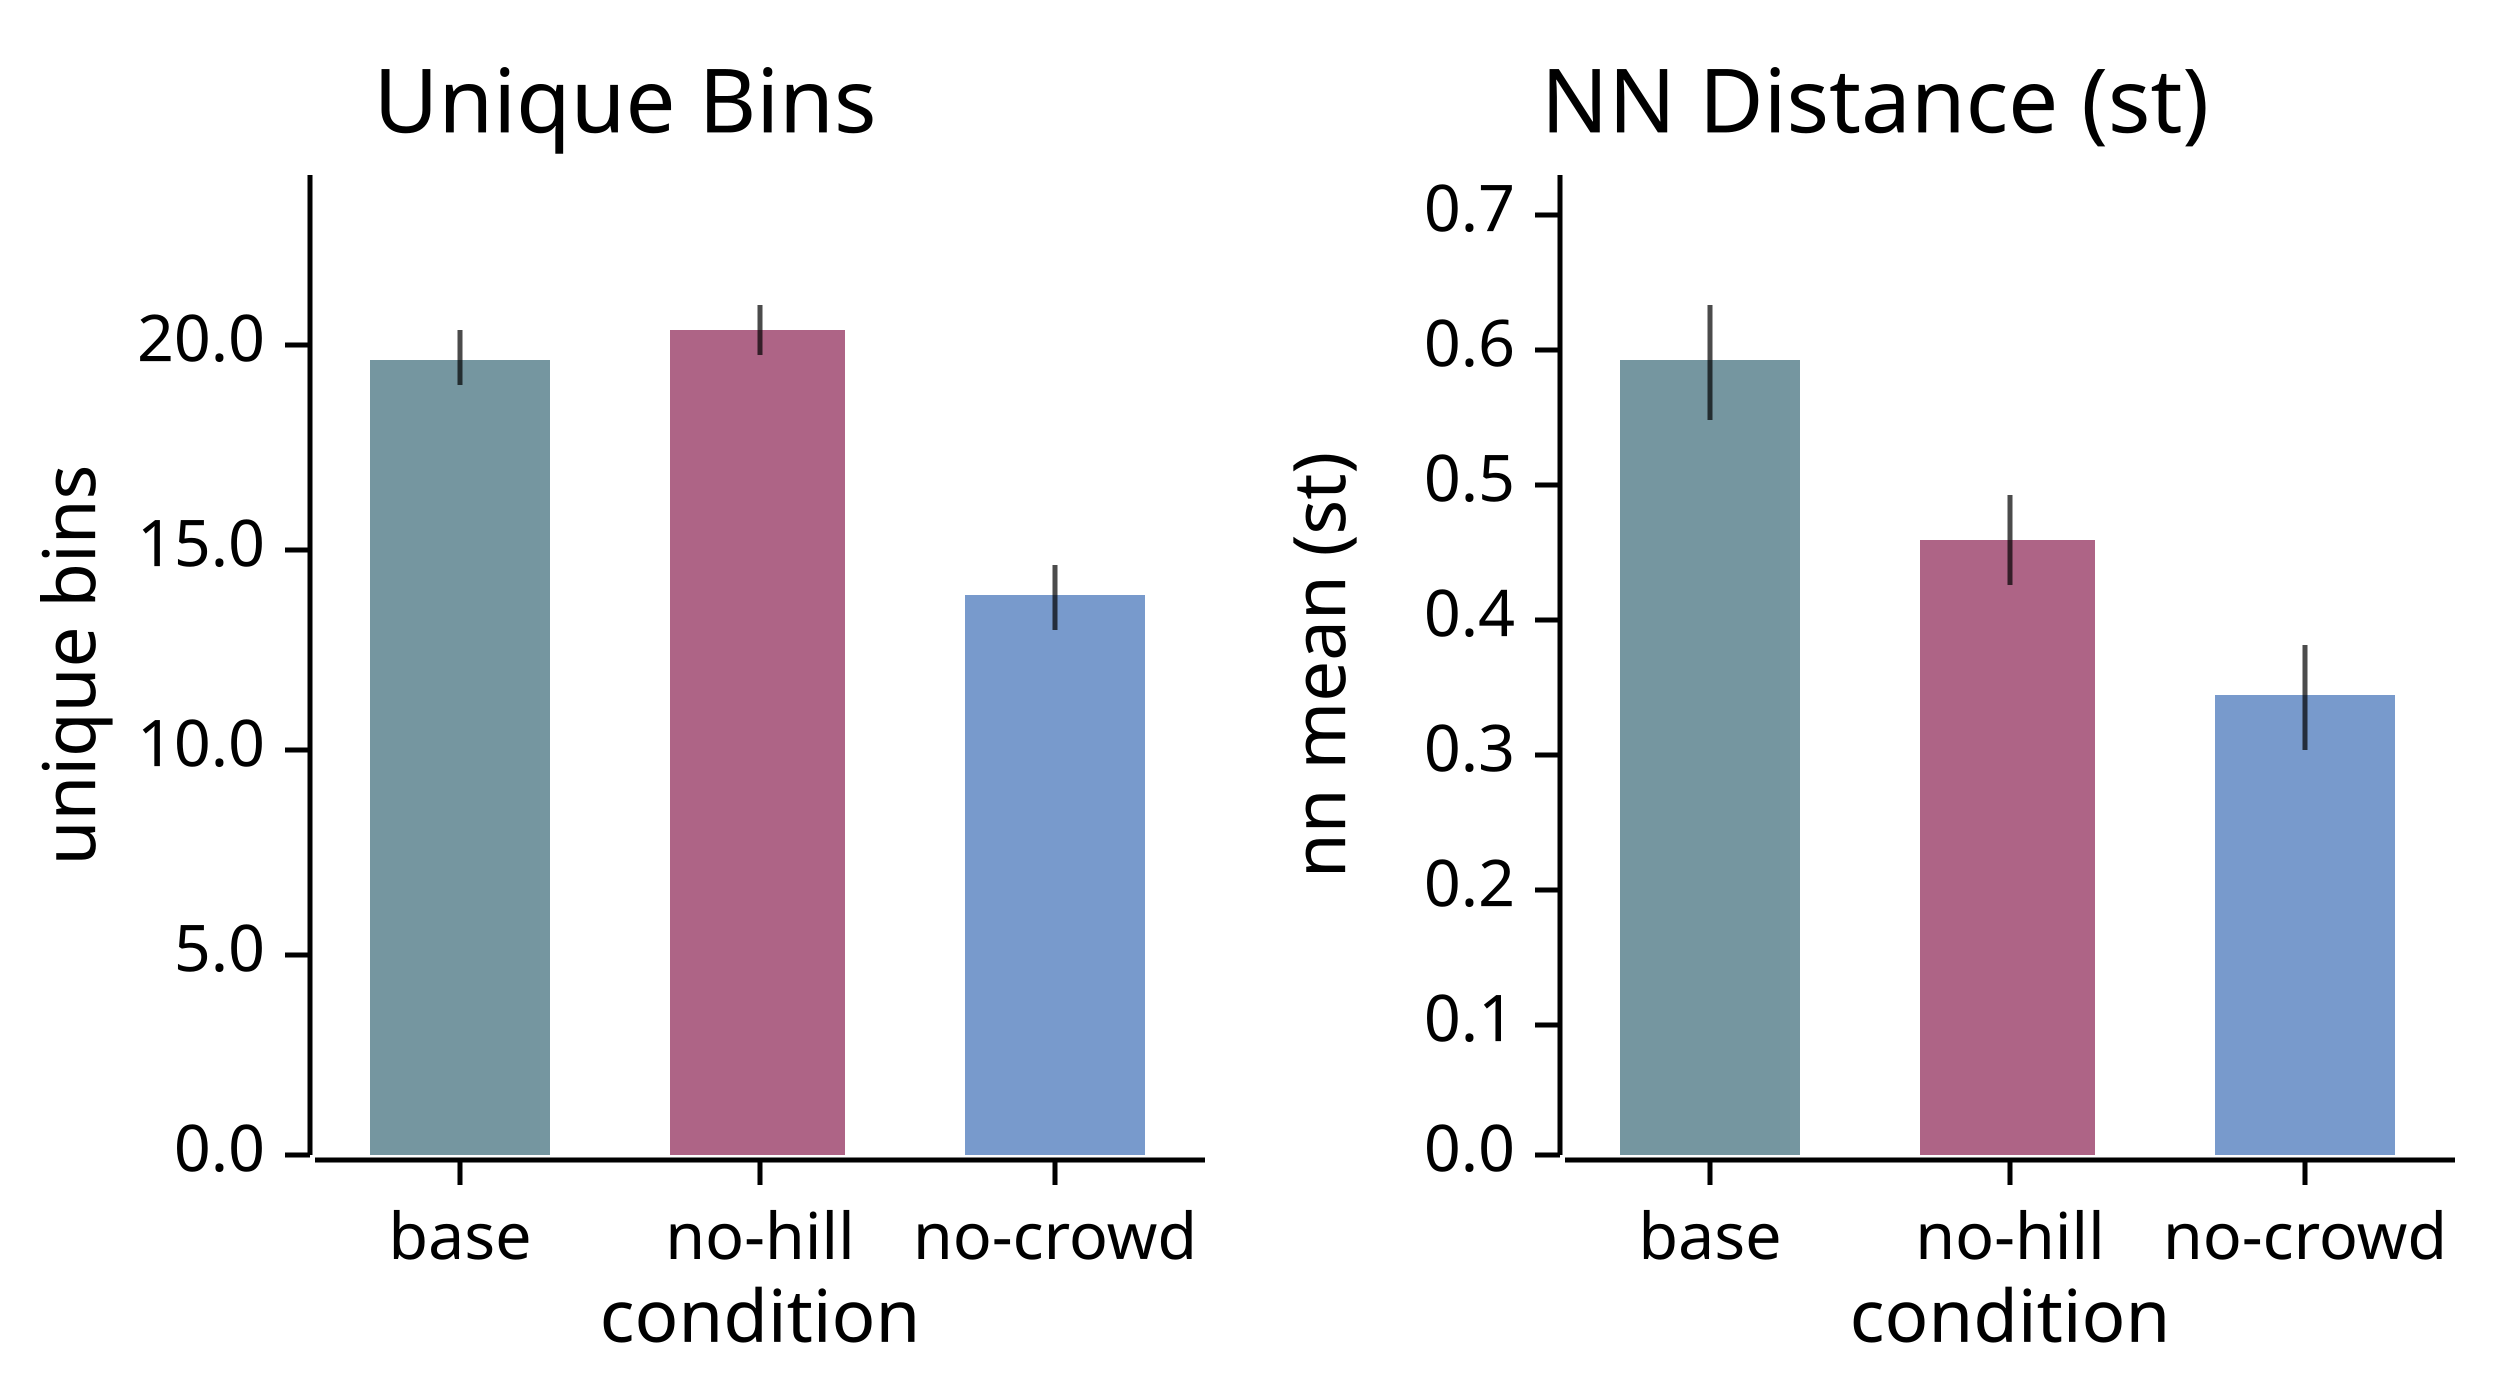
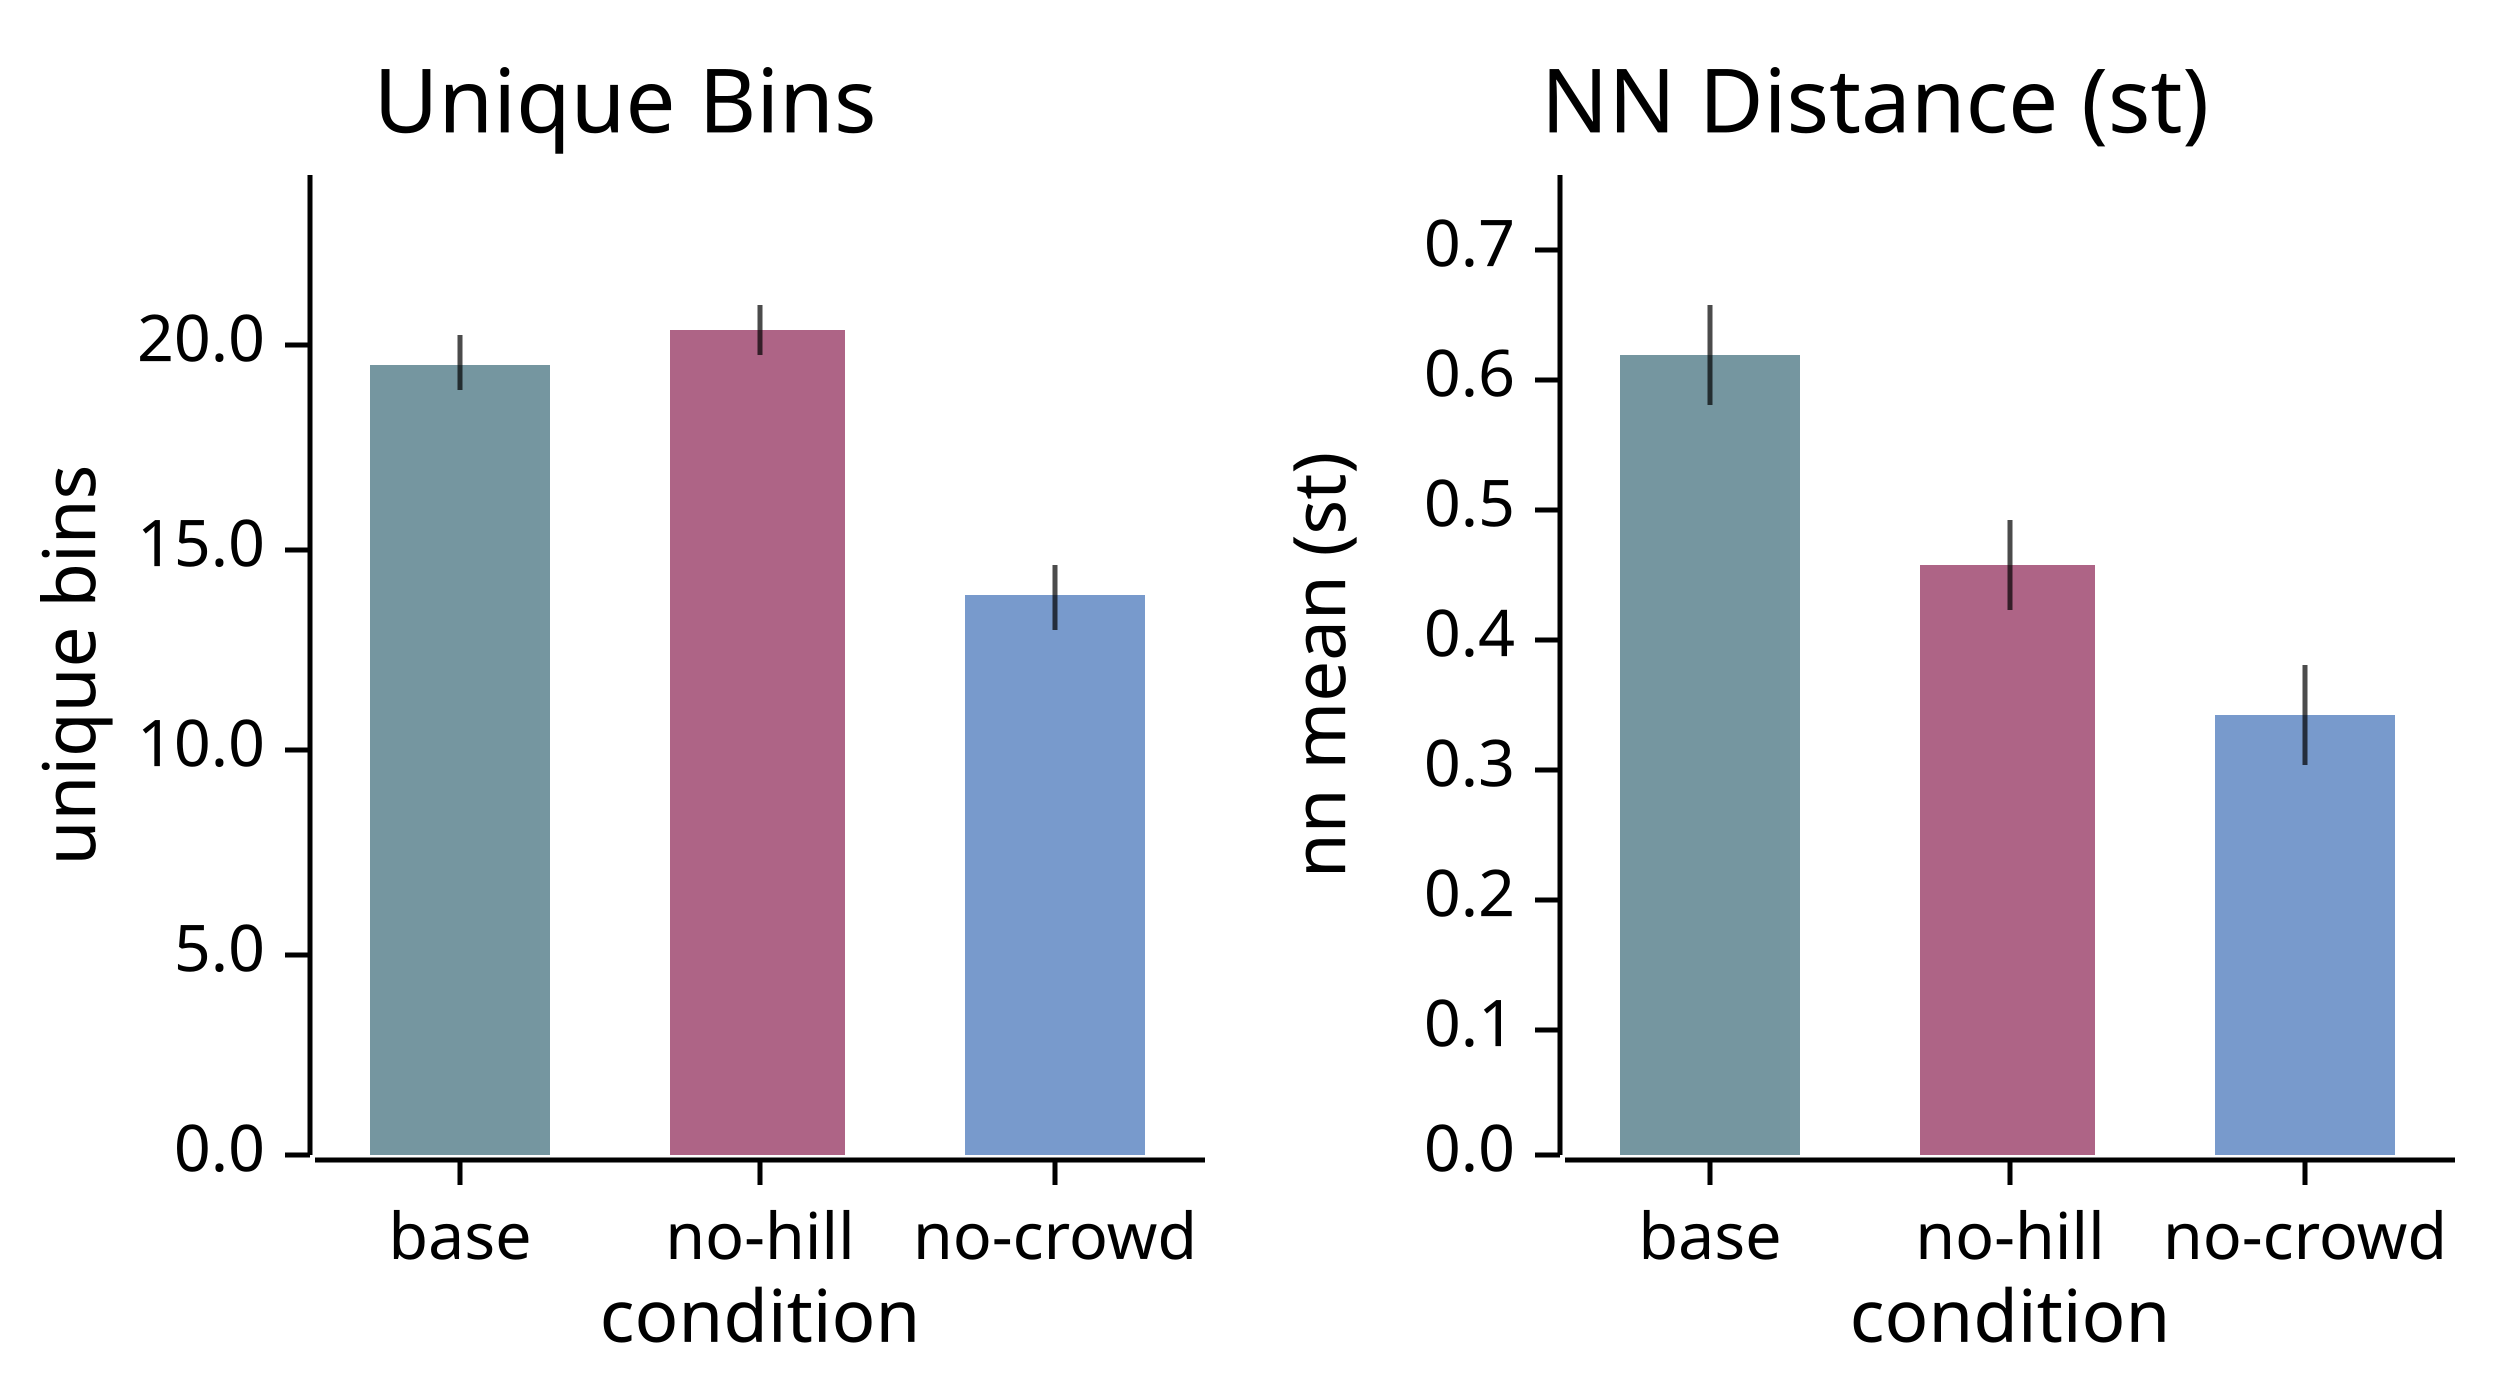
<svg xmlns="http://www.w3.org/2000/svg" width="500" height="280" viewBox="0 0 500 280">
  <rect x="0" y="0" width="500" height="280" opacity="1" fill="#FFFFFF" stroke="none" />
  <text x="125" y="13" dy="0.76em" text-anchor="middle" font-family="sans-serif" font-size="17.742" opacity="1" fill="#000000">
Unique Bins
</text>
  <text x="8" y="133" dy="0.76em" text-anchor="middle" font-family="sans-serif" font-size="14.516" opacity="1" fill="#000000" transform="rotate(270, 8, 133)">
unique bins
</text>
  <text x="152" y="272" dy="-0.5ex" text-anchor="middle" font-family="sans-serif" font-size="14.516" opacity="1" fill="#000000">
condition
</text>
  <polyline fill="none" opacity="1" stroke="#000000" stroke-width="1" points="62,35 62,231 " />
  <text x="53" y="231" dy="0.5ex" text-anchor="end" font-family="sans-serif" font-size="12.903" opacity="1" fill="#000000">
0.0
</text>
  <polyline fill="none" opacity="1" stroke="#000000" stroke-width="1" points="57,231 62,231 " />
  <text x="53" y="191" dy="0.5ex" text-anchor="end" font-family="sans-serif" font-size="12.903" opacity="1" fill="#000000">
5.0
</text>
  <polyline fill="none" opacity="1" stroke="#000000" stroke-width="1" points="57,191 62,191 " />
  <text x="53" y="150" dy="0.5ex" text-anchor="end" font-family="sans-serif" font-size="12.903" opacity="1" fill="#000000">
10.0
</text>
  <polyline fill="none" opacity="1" stroke="#000000" stroke-width="1" points="57,150 62,150 " />
  <text x="53" y="110" dy="0.5ex" text-anchor="end" font-family="sans-serif" font-size="12.903" opacity="1" fill="#000000">
15.0
</text>
  <polyline fill="none" opacity="1" stroke="#000000" stroke-width="1" points="57,110 62,110 " />
  <text x="53" y="69" dy="0.5ex" text-anchor="end" font-family="sans-serif" font-size="12.903" opacity="1" fill="#000000">
20.0
</text>
  <polyline fill="none" opacity="1" stroke="#000000" stroke-width="1" points="57,69 62,69 " />
  <polyline fill="none" opacity="1" stroke="#000000" stroke-width="1" points="63,232 241,232 " />
  <text x="92" y="242" dy="0.76em" text-anchor="middle" font-family="sans-serif" font-size="12.903" opacity="1" fill="#000000">
base
</text>
  <polyline fill="none" opacity="1" stroke="#000000" stroke-width="1" points="92,232 92,237 " />
  <text x="152" y="242" dy="0.76em" text-anchor="middle" font-family="sans-serif" font-size="12.903" opacity="1" fill="#000000">
no-hill
</text>
  <polyline fill="none" opacity="1" stroke="#000000" stroke-width="1" points="152,232 152,237 " />
  <text x="211" y="242" dy="0.76em" text-anchor="middle" font-family="sans-serif" font-size="12.903" opacity="1" fill="#000000">
no-crowd
</text>
  <polyline fill="none" opacity="1" stroke="#000000" stroke-width="1" points="211,232 211,237 " />
-   <rect x="74" y="72" width="36" height="159" opacity="0.7" fill="#3A6A78" stroke="none" />
-   <polyline fill="none" opacity="0.7" stroke="#000000" stroke-width="1" points="92,77 92,66 " />
+   <rect x="74" y="73" width="36" height="158" opacity="0.7" fill="#3A6A78" stroke="none" />
+   <polyline fill="none" opacity="0.7" stroke="#000000" stroke-width="1" points="92,78 92,67 " />
  <rect x="134" y="66" width="35" height="165" opacity="0.7" fill="#8B2252" stroke="none" />
  <polyline fill="none" opacity="0.7" stroke="#000000" stroke-width="1" points="152,71 152,61 " />
  <rect x="193" y="119" width="36" height="112" opacity="0.7" fill="#3E6FB6" stroke="none" />
  <polyline fill="none" opacity="0.7" stroke="#000000" stroke-width="1" points="211,126 211,113 " />
  <text x="375" y="13" dy="0.76em" text-anchor="middle" font-family="sans-serif" font-size="17.742" opacity="1" fill="#000000">
NN Distance (st)
</text>
  <text x="258" y="133" dy="0.76em" text-anchor="middle" font-family="sans-serif" font-size="14.516" opacity="1" fill="#000000" transform="rotate(270, 258, 133)">
nn mean (st)
</text>
  <text x="402" y="272" dy="-0.5ex" text-anchor="middle" font-family="sans-serif" font-size="14.516" opacity="1" fill="#000000">
condition
</text>
  <polyline fill="none" opacity="1" stroke="#000000" stroke-width="1" points="312,35 312,231 " />
  <text x="303" y="231" dy="0.5ex" text-anchor="end" font-family="sans-serif" font-size="12.903" opacity="1" fill="#000000">
0.0
</text>
  <polyline fill="none" opacity="1" stroke="#000000" stroke-width="1" points="307,231 312,231 " />
-   <text x="303" y="205" dy="0.5ex" text-anchor="end" font-family="sans-serif" font-size="12.903" opacity="1" fill="#000000">
+   <text x="303" y="206" dy="0.5ex" text-anchor="end" font-family="sans-serif" font-size="12.903" opacity="1" fill="#000000">
0.1
</text>
-   <polyline fill="none" opacity="1" stroke="#000000" stroke-width="1" points="307,205 312,205 " />
-   <text x="303" y="178" dy="0.5ex" text-anchor="end" font-family="sans-serif" font-size="12.903" opacity="1" fill="#000000">
+   <polyline fill="none" opacity="1" stroke="#000000" stroke-width="1" points="307,206 312,206 " />
+   <text x="303" y="180" dy="0.5ex" text-anchor="end" font-family="sans-serif" font-size="12.903" opacity="1" fill="#000000">
0.2
</text>
-   <polyline fill="none" opacity="1" stroke="#000000" stroke-width="1" points="307,178 312,178 " />
-   <text x="303" y="151" dy="0.5ex" text-anchor="end" font-family="sans-serif" font-size="12.903" opacity="1" fill="#000000">
+   <polyline fill="none" opacity="1" stroke="#000000" stroke-width="1" points="307,180 312,180 " />
+   <text x="303" y="154" dy="0.5ex" text-anchor="end" font-family="sans-serif" font-size="12.903" opacity="1" fill="#000000">
0.3
</text>
-   <polyline fill="none" opacity="1" stroke="#000000" stroke-width="1" points="307,151 312,151 " />
-   <text x="303" y="124" dy="0.5ex" text-anchor="end" font-family="sans-serif" font-size="12.903" opacity="1" fill="#000000">
+   <polyline fill="none" opacity="1" stroke="#000000" stroke-width="1" points="307,154 312,154 " />
+   <text x="303" y="128" dy="0.5ex" text-anchor="end" font-family="sans-serif" font-size="12.903" opacity="1" fill="#000000">
0.4
</text>
-   <polyline fill="none" opacity="1" stroke="#000000" stroke-width="1" points="307,124 312,124 " />
-   <text x="303" y="97" dy="0.5ex" text-anchor="end" font-family="sans-serif" font-size="12.903" opacity="1" fill="#000000">
+   <polyline fill="none" opacity="1" stroke="#000000" stroke-width="1" points="307,128 312,128 " />
+   <text x="303" y="102" dy="0.5ex" text-anchor="end" font-family="sans-serif" font-size="12.903" opacity="1" fill="#000000">
0.5
</text>
-   <polyline fill="none" opacity="1" stroke="#000000" stroke-width="1" points="307,97 312,97 " />
-   <text x="303" y="70" dy="0.5ex" text-anchor="end" font-family="sans-serif" font-size="12.903" opacity="1" fill="#000000">
+   <polyline fill="none" opacity="1" stroke="#000000" stroke-width="1" points="307,102 312,102 " />
+   <text x="303" y="76" dy="0.5ex" text-anchor="end" font-family="sans-serif" font-size="12.903" opacity="1" fill="#000000">
0.6
</text>
-   <polyline fill="none" opacity="1" stroke="#000000" stroke-width="1" points="307,70 312,70 " />
-   <text x="303" y="43" dy="0.5ex" text-anchor="end" font-family="sans-serif" font-size="12.903" opacity="1" fill="#000000">
+   <polyline fill="none" opacity="1" stroke="#000000" stroke-width="1" points="307,76 312,76 " />
+   <text x="303" y="50" dy="0.5ex" text-anchor="end" font-family="sans-serif" font-size="12.903" opacity="1" fill="#000000">
0.7
</text>
-   <polyline fill="none" opacity="1" stroke="#000000" stroke-width="1" points="307,43 312,43 " />
+   <polyline fill="none" opacity="1" stroke="#000000" stroke-width="1" points="307,50 312,50 " />
  <polyline fill="none" opacity="1" stroke="#000000" stroke-width="1" points="313,232 491,232 " />
  <text x="342" y="242" dy="0.76em" text-anchor="middle" font-family="sans-serif" font-size="12.903" opacity="1" fill="#000000">
base
</text>
  <polyline fill="none" opacity="1" stroke="#000000" stroke-width="1" points="342,232 342,237 " />
  <text x="402" y="242" dy="0.76em" text-anchor="middle" font-family="sans-serif" font-size="12.903" opacity="1" fill="#000000">
no-hill
</text>
  <polyline fill="none" opacity="1" stroke="#000000" stroke-width="1" points="402,232 402,237 " />
  <text x="461" y="242" dy="0.76em" text-anchor="middle" font-family="sans-serif" font-size="12.903" opacity="1" fill="#000000">
no-crowd
</text>
  <polyline fill="none" opacity="1" stroke="#000000" stroke-width="1" points="461,232 461,237 " />
-   <rect x="324" y="72" width="36" height="159" opacity="0.7" fill="#3A6A78" stroke="none" />
-   <polyline fill="none" opacity="0.7" stroke="#000000" stroke-width="1" points="342,84 342,61 " />
-   <rect x="384" y="108" width="35" height="123" opacity="0.7" fill="#8B2252" stroke="none" />
-   <polyline fill="none" opacity="0.7" stroke="#000000" stroke-width="1" points="402,117 402,99 " />
-   <rect x="443" y="139" width="36" height="92" opacity="0.7" fill="#3E6FB6" stroke="none" />
-   <polyline fill="none" opacity="0.7" stroke="#000000" stroke-width="1" points="461,150 461,129 " />
+   <rect x="324" y="71" width="36" height="160" opacity="0.7" fill="#3A6A78" stroke="none" />
+   <polyline fill="none" opacity="0.7" stroke="#000000" stroke-width="1" points="342,81 342,61 " />
+   <rect x="384" y="113" width="35" height="118" opacity="0.7" fill="#8B2252" stroke="none" />
+   <polyline fill="none" opacity="0.7" stroke="#000000" stroke-width="1" points="402,122 402,104 " />
+   <rect x="443" y="143" width="36" height="88" opacity="0.7" fill="#3E6FB6" stroke="none" />
+   <polyline fill="none" opacity="0.7" stroke="#000000" stroke-width="1" points="461,153 461,133 " />
</svg>
